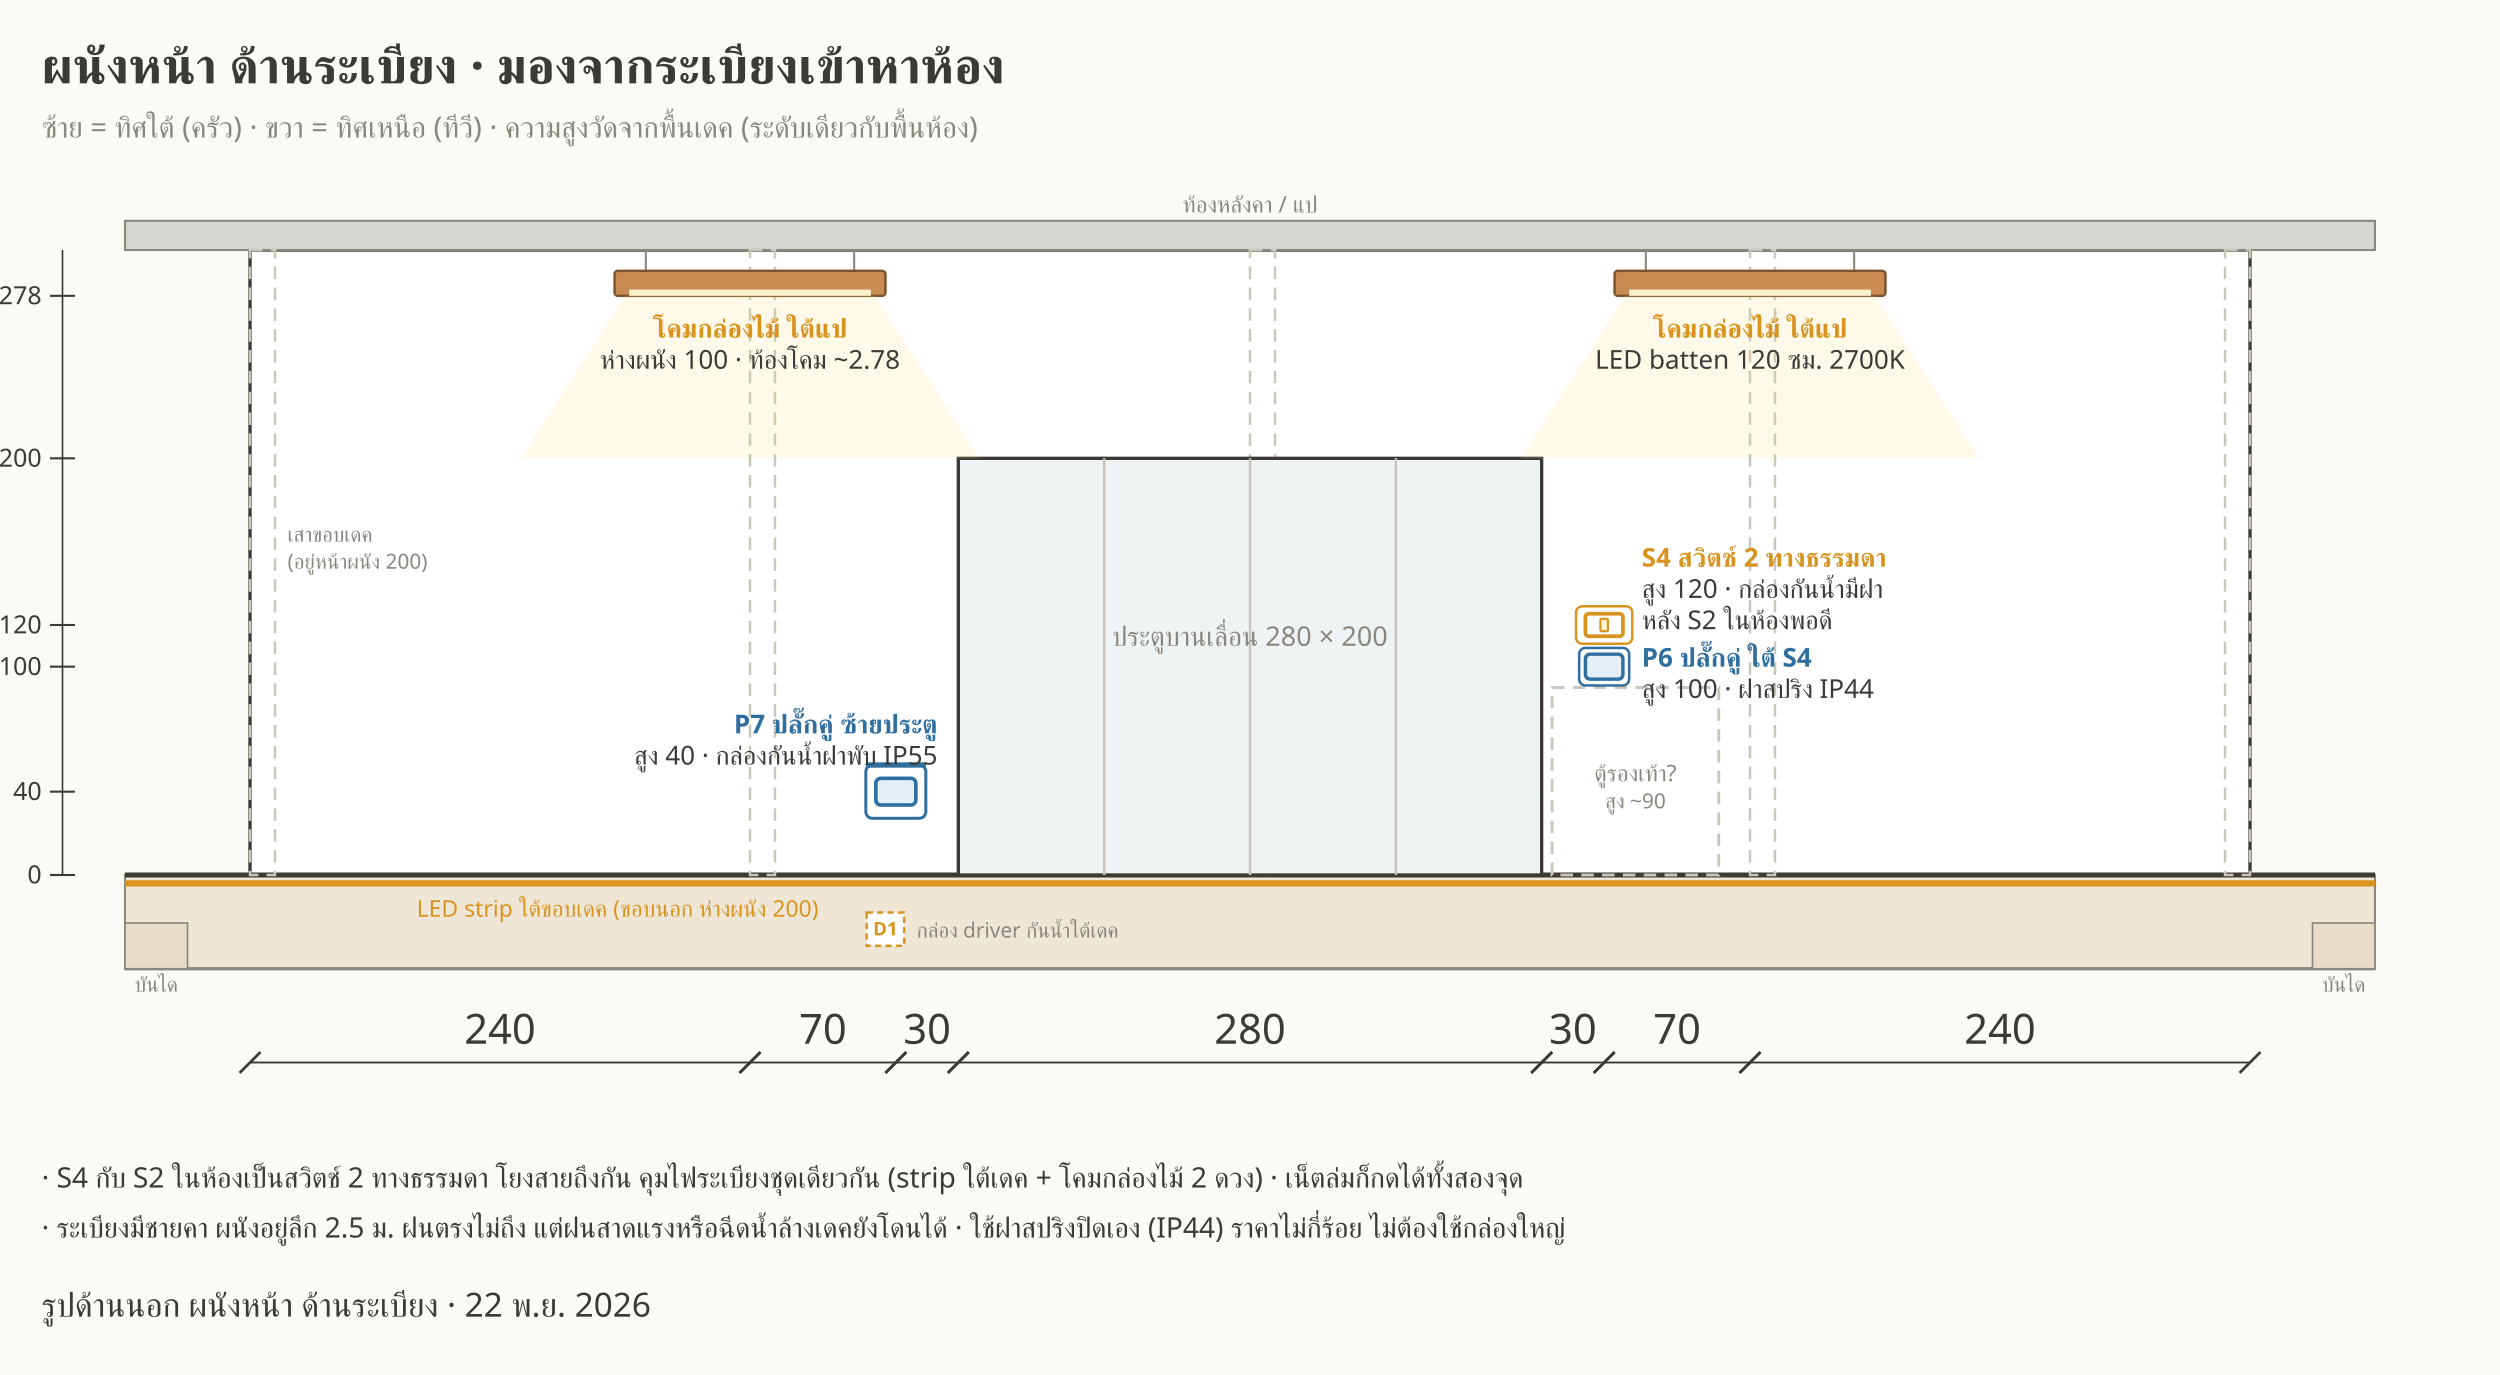
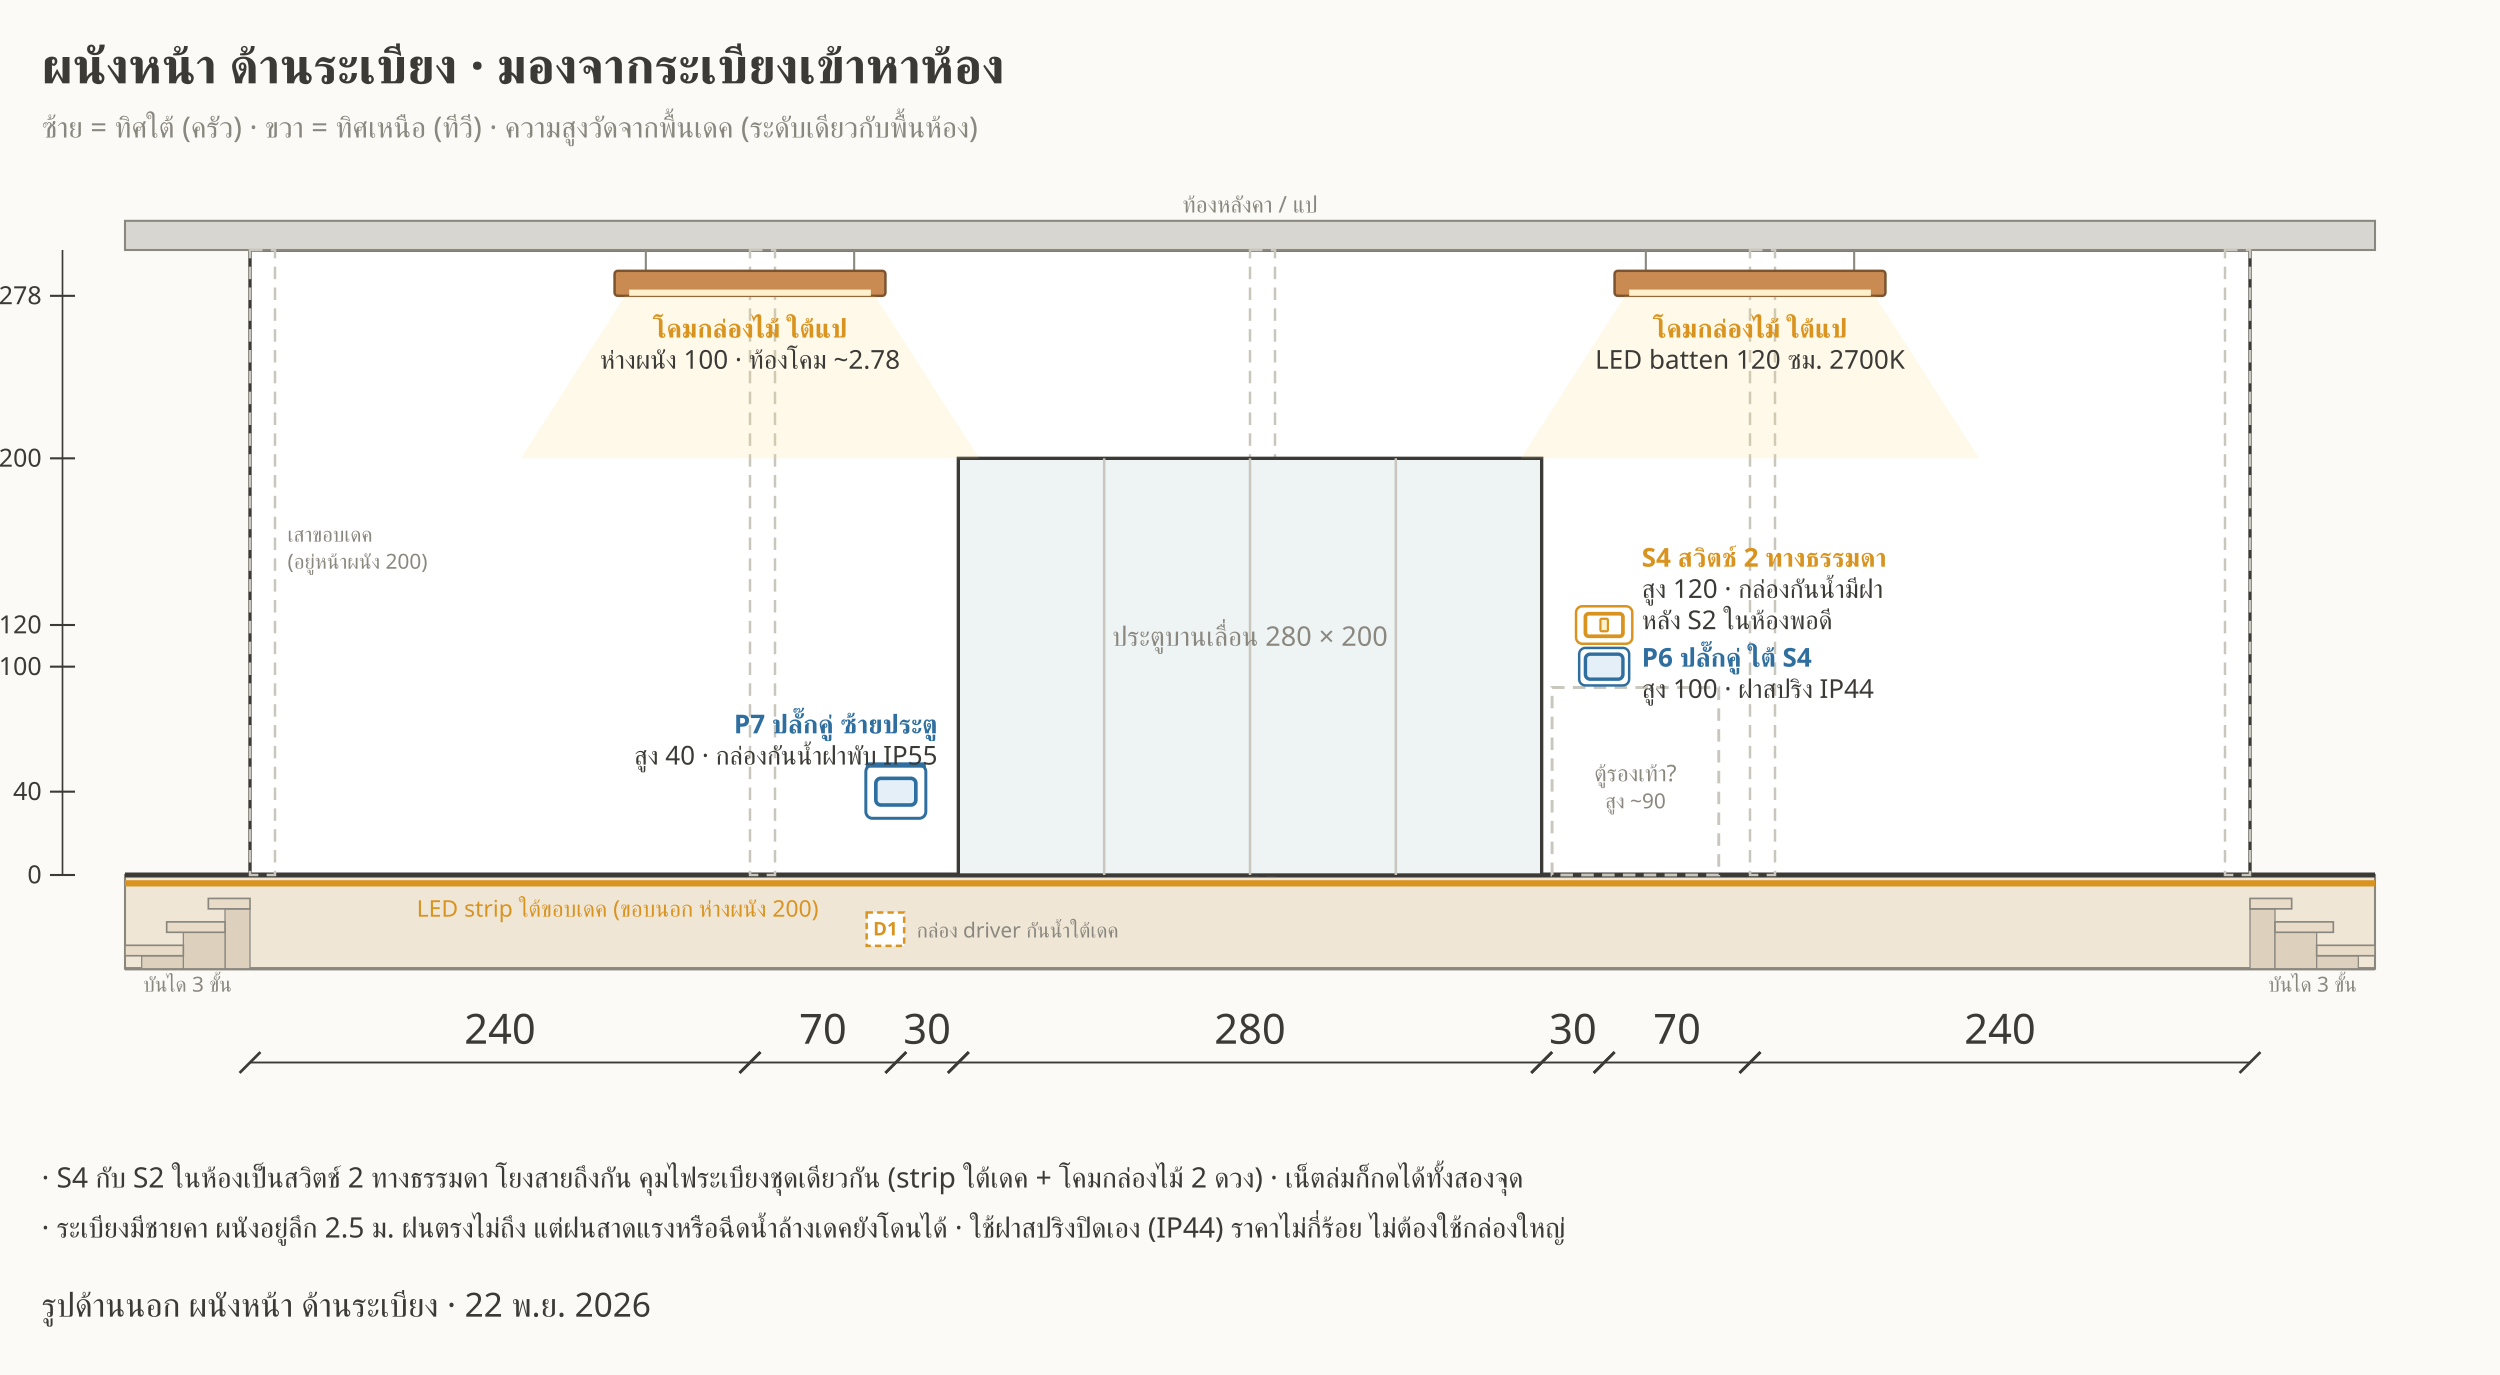
<svg xmlns="http://www.w3.org/2000/svg" viewBox="-120 -420 1200 660" width="1200" height="660" font-family="Leelawadee UI, Tahoma, sans-serif">
  <defs />
  <rect x="-120" y="-420" width="1200" height="660" fill="#fbfaf6" />
  <text x="-100" y="-380" font-size="24" font-weight="600" text-anchor="start" fill="#3b3a36">ผนังหน้า ด้านระเบียง · มองจากระเบียงเข้าหาห้อง</text>
  <text x="-100" y="-354" font-size="14" font-weight="400" text-anchor="start" fill="#8a877f">ซ้าย = ทิศใต้ (ครัว) · ขวา = ทิศเหนือ (ทีวี) · ความสูงวัดจากพื้นเดค (ระดับเดียวกับพื้นห้อง)</text>
  <rect x="0" y="-300" width="960" height="300" fill="#ffffff" stroke="#3b3a36" stroke-width="1.6" />
  <rect x="-60" y="-314" width="1080" height="14" fill="#d8d6d0" stroke="#8a877f" stroke-width="1" />
  <text x="480" y="-318" font-size="11" font-weight="400" text-anchor="middle" fill="#8a877f">ท้องหลังคา / แป</text>
  <rect x="-60" y="0" width="1080" height="45" fill="#efe6d6" stroke="#8a877f" stroke-width="1" />
  <line x1="-60" y1="0" x2="1020" y2="0" stroke="#3b3a36" stroke-width="2.4" />
  <line x1="-60" y1="45" x2="1020" y2="45" stroke="#8a877f" stroke-width="1.6" />
-   <rect x="-60" y="23" width="30" height="22" fill="#e8dcc8" stroke="#8a877f" stroke-width="0.8" />
-   <rect x="990" y="23" width="30" height="22" fill="#e8dcc8" stroke="#8a877f" stroke-width="0.8" />
-   <text x="-45" y="56" font-size="10" font-weight="400" text-anchor="middle" fill="#8a877f">บันได</text>
-   <text x="1005" y="56" font-size="10" font-weight="400" text-anchor="middle" fill="#8a877f">บันได</text>
+   <rect x="-12" y="16.25" width="12" height="28.75" fill="#ddd0bc" stroke="#8a877f" stroke-width="0.6" />
+   <rect x="-20" y="11.25" width="20" height="5" fill="#e8dcc8" stroke="#8a877f" stroke-width="0.8" />
+   <rect x="-32" y="27.5" width="20" height="17.5" fill="#ddd0bc" stroke="#8a877f" stroke-width="0.6" />
+   <rect x="-40" y="22.5" width="28" height="5" fill="#e8dcc8" stroke="#8a877f" stroke-width="0.8" />
+   <rect x="-52" y="38.75" width="20" height="6.25" fill="#ddd0bc" stroke="#8a877f" stroke-width="0.6" />
+   <rect x="-60" y="33.75" width="28" height="5" fill="#e8dcc8" stroke="#8a877f" stroke-width="0.8" />
+   <rect x="960" y="16.25" width="12" height="28.75" fill="#ddd0bc" stroke="#8a877f" stroke-width="0.6" />
+   <rect x="960" y="11.25" width="20" height="5" fill="#e8dcc8" stroke="#8a877f" stroke-width="0.8" />
+   <rect x="972" y="27.5" width="20" height="17.5" fill="#ddd0bc" stroke="#8a877f" stroke-width="0.6" />
+   <rect x="972" y="22.5" width="28" height="5" fill="#e8dcc8" stroke="#8a877f" stroke-width="0.8" />
+   <rect x="992" y="38.75" width="20" height="6.25" fill="#ddd0bc" stroke="#8a877f" stroke-width="0.6" />
+   <rect x="992" y="33.75" width="28" height="5" fill="#e8dcc8" stroke="#8a877f" stroke-width="0.8" />
+   <text x="-30" y="56" font-size="10" font-weight="400" text-anchor="middle" fill="#8a877f">บันได 3 ขั้น</text>
+   <text x="990" y="56" font-size="10" font-weight="400" text-anchor="middle" fill="#8a877f">บันได 3 ขั้น</text>
  <line x1="-60" y1="4" x2="1020" y2="4" stroke="#d9931f" stroke-width="3" />
  <text x="80" y="20" font-size="11" font-weight="400" text-anchor="start" fill="#d9931f">LED strip ใต้ขอบเดค (ขอบนอก ห่างผนัง 200)</text>
  <rect x="296" y="18" width="18" height="16" fill="#fff" stroke="#d9931f" stroke-width="1.2" stroke-dasharray="3 2" />
  <text x="305" y="29" font-size="9" font-weight="600" text-anchor="middle" fill="#d9931f">D1</text>
  <text x="320" y="30" font-size="10" font-weight="400" text-anchor="start" fill="#8a877f">กล่อง driver กันน้ำใต้เดค</text>
  <rect x="0" y="-300" width="12" height="300" fill="none" stroke="#c9c6bd" stroke-width="1.2" stroke-dasharray="6 4" />
  <rect x="240" y="-300" width="12" height="300" fill="none" stroke="#c9c6bd" stroke-width="1.2" stroke-dasharray="6 4" />
  <rect x="480" y="-300" width="12" height="300" fill="none" stroke="#c9c6bd" stroke-width="1.2" stroke-dasharray="6 4" />
  <rect x="720" y="-300" width="12" height="300" fill="none" stroke="#c9c6bd" stroke-width="1.2" stroke-dasharray="6 4" />
  <rect x="948" y="-300" width="12" height="300" fill="none" stroke="#c9c6bd" stroke-width="1.2" stroke-dasharray="6 4" />
  <text x="18" y="-160" font-size="10" font-weight="400" text-anchor="start" fill="#8a877f">เสาขอบเดค</text>
  <text x="18" y="-147" font-size="10" font-weight="400" text-anchor="start" fill="#8a877f">(อยู่หน้าผนัง 200)</text>
  <rect x="340" y="-200" width="280" height="200" fill="#eef3f4" stroke="#3b3a36" stroke-width="1.6" />
  <line x1="410" y1="-200" x2="410" y2="0" stroke="#c9c6bd" stroke-width="1.2" />
  <line x1="480" y1="-200" x2="480" y2="0" stroke="#c9c6bd" stroke-width="1.2" />
  <line x1="550" y1="-200" x2="550" y2="0" stroke="#c9c6bd" stroke-width="1.2" />
  <text x="480" y="-110" font-size="13" font-weight="400" text-anchor="middle" fill="#8a877f">ประตูบานเลื่อน 280 × 200</text>
  <line x1="190" y1="-300" x2="190" y2="-290" stroke="#8a877f" stroke-width="1" />
  <line x1="290" y1="-300" x2="290" y2="-290" stroke="#8a877f" stroke-width="1" />
  <rect x="175" y="-290" width="130" height="12" rx="1.5" fill="#c98b52" stroke="#7d5430" stroke-width="1.2" />
  <rect x="182" y="-281" width="116" height="3" fill="#fff1cc" />
  <path d="M180 -278 L130 -200 L350 -200 L300 -278 Z" fill="#ffd77a" fill-opacity="0.16" />
  <line x1="670" y1="-300" x2="670" y2="-290" stroke="#8a877f" stroke-width="1" />
  <line x1="770" y1="-300" x2="770" y2="-290" stroke="#8a877f" stroke-width="1" />
  <rect x="655" y="-290" width="130" height="12" rx="1.5" fill="#c98b52" stroke="#7d5430" stroke-width="1.2" />
  <rect x="662" y="-281" width="116" height="3" fill="#fff1cc" />
  <path d="M660 -278 L610 -200 L830 -200 L780 -278 Z" fill="#ffd77a" fill-opacity="0.16" />
  <text x="240" y="-258" font-size="12.5" font-weight="600" text-anchor="middle" fill="#d9931f">โคมกล่องไม้ ใต้แป</text>
  <text x="240" y="-243" font-size="12.5" font-weight="400" text-anchor="middle" fill="#3b3a36">ห่างผนัง 100 · ท้องโคม ~2.78</text>
  <text x="720" y="-258" font-size="12.5" font-weight="600" text-anchor="middle" fill="#d9931f">โคมกล่องไม้ ใต้แป</text>
  <text x="720" y="-243" font-size="12.5" font-weight="400" text-anchor="middle" fill="#3b3a36">LED batten 120 ซม. 2700K</text>
  <g transform="translate(650 -120) scale(1.5) translate(-650 120)">
    <rect x="644" y="-123.6" width="12" height="7.2" rx="1" fill="#fff" stroke="#d9931f" stroke-width="1.2" />
    <rect x="648.8" y="-122" width="2.4" height="4" rx="0.4" fill="#fff1cc" stroke="#d9931f" stroke-width="0.7" />
    <rect x="641" y="-126" width="18" height="12" rx="2" fill="none" stroke="#d9931f" stroke-width="0.8" />
  </g>
  <text x="668" y="-148" font-size="12.5" font-weight="600" text-anchor="start" fill="#d9931f">S4 สวิตช์ 2 ทางธรรมดา</text>
  <text x="668" y="-133" font-size="12.5" font-weight="400" text-anchor="start" fill="#3b3a36">สูง 120 · กล่องกันน้ำมีฝา</text>
  <text x="668" y="-118" font-size="12.5" font-weight="400" text-anchor="start" fill="#3b3a36">หลัง S2 ในห้องพอดี</text>
  <rect x="625" y="-90" width="80" height="90" fill="none" stroke="#c9c6bd" stroke-width="1.4" stroke-dasharray="6 4" />
  <text x="665" y="-45" font-size="11" font-weight="400" text-anchor="middle" fill="#8a877f">ตู้รองเท้า?</text>
  <text x="665" y="-32" font-size="10" font-weight="400" text-anchor="middle" fill="#8a877f">สูง ~90</text>
  <g transform="translate(650 -100) scale(1.5) translate(-650 100)">
    <rect x="644" y="-104" width="12" height="8" rx="1.5" fill="#e4eff8" stroke="#2f6f9f" stroke-width="1.1" />
    <rect x="642" y="-106" width="16" height="12" rx="2" fill="none" stroke="#2f6f9f" stroke-width="0.8" />
  </g>
  <text x="668" y="-100" font-size="12.5" font-weight="600" text-anchor="start" fill="#2f6f9f">P6 ปลั๊กคู่ ใต้ S4</text>
  <text x="668" y="-85" font-size="12.5" font-weight="400" text-anchor="start" fill="#3b3a36">สูง 100 · ฝาสปริง IP44</text>
  <g transform="translate(310 -40) scale(1.6) translate(-310 40)">
    <rect x="304" y="-44" width="12" height="8" rx="1.5" fill="#e4eff8" stroke="#2f6f9f" stroke-width="1.1" />
    <rect x="301" y="-48" width="18" height="16" rx="2" fill="none" stroke="#2f6f9f" stroke-width="0.9" />
    <line x1="301" y1="-48" x2="319" y2="-48" stroke="#2f6f9f" stroke-width="1.6" />
  </g>
  <text x="330" y="-68" font-size="12.5" font-weight="600" text-anchor="end" fill="#2f6f9f">P7 ปลั๊กคู่ ซ้ายประตู</text>
  <text x="330" y="-53" font-size="12.5" font-weight="400" text-anchor="end" fill="#3b3a36">สูง 40 · กล่องกันน้ำฝาพับ IP55</text>
  <line x1="-96" y1="0" x2="-84" y2="0" stroke="#3b3a36" stroke-width="1" />
  <text x="-100" y="4" font-size="12" font-weight="400" text-anchor="end" fill="#3b3a36">0</text>
  <line x1="-96" y1="-40" x2="-84" y2="-40" stroke="#3b3a36" stroke-width="1" />
  <text x="-100" y="-36" font-size="12" font-weight="400" text-anchor="end" fill="#3b3a36">40</text>
  <line x1="-96" y1="-100" x2="-84" y2="-100" stroke="#3b3a36" stroke-width="1" />
  <text x="-100" y="-96" font-size="12" font-weight="400" text-anchor="end" fill="#3b3a36">100</text>
  <line x1="-96" y1="-120" x2="-84" y2="-120" stroke="#3b3a36" stroke-width="1" />
  <text x="-100" y="-116" font-size="12" font-weight="400" text-anchor="end" fill="#3b3a36">120</text>
  <line x1="-96" y1="-200" x2="-84" y2="-200" stroke="#3b3a36" stroke-width="1" />
  <text x="-100" y="-196" font-size="12" font-weight="400" text-anchor="end" fill="#3b3a36">200</text>
  <line x1="-96" y1="-278" x2="-84" y2="-278" stroke="#3b3a36" stroke-width="1" />
  <text x="-100" y="-274" font-size="12" font-weight="400" text-anchor="end" fill="#3b3a36">278</text>
  <line x1="-90" y1="0" x2="-90" y2="-300" stroke="#3b3a36" stroke-width="0.8" />
  <g>
    <line x1="0" y1="90" x2="240" y2="90" stroke="#3b3a36" stroke-width="0.9" />
    <line x1="-5" y1="95" x2="5" y2="85" stroke="#3b3a36" stroke-width="1.3" />
    <line x1="235" y1="95" x2="245" y2="85" stroke="#3b3a36" stroke-width="1.3" />
    <text x="120" y="81" font-size="20" font-weight="500" text-anchor="middle" fill="#3b3a36">240</text>
  </g>
  <g>
    <line x1="240" y1="90" x2="310" y2="90" stroke="#3b3a36" stroke-width="0.9" />
    <line x1="235" y1="95" x2="245" y2="85" stroke="#3b3a36" stroke-width="1.3" />
    <line x1="305" y1="95" x2="315" y2="85" stroke="#3b3a36" stroke-width="1.3" />
    <text x="275" y="81" font-size="20" font-weight="500" text-anchor="middle" fill="#3b3a36">70</text>
  </g>
  <g>
    <line x1="310" y1="90" x2="340" y2="90" stroke="#3b3a36" stroke-width="0.9" />
    <line x1="305" y1="95" x2="315" y2="85" stroke="#3b3a36" stroke-width="1.3" />
    <line x1="335" y1="95" x2="345" y2="85" stroke="#3b3a36" stroke-width="1.3" />
    <text x="325" y="81" font-size="20" font-weight="500" text-anchor="middle" fill="#3b3a36">30</text>
  </g>
  <g>
    <line x1="340" y1="90" x2="620" y2="90" stroke="#3b3a36" stroke-width="0.9" />
    <line x1="335" y1="95" x2="345" y2="85" stroke="#3b3a36" stroke-width="1.3" />
    <line x1="615" y1="95" x2="625" y2="85" stroke="#3b3a36" stroke-width="1.3" />
    <text x="480" y="81" font-size="20" font-weight="500" text-anchor="middle" fill="#3b3a36">280</text>
  </g>
  <g>
    <line x1="620" y1="90" x2="650" y2="90" stroke="#3b3a36" stroke-width="0.9" />
    <line x1="615" y1="95" x2="625" y2="85" stroke="#3b3a36" stroke-width="1.3" />
    <line x1="645" y1="95" x2="655" y2="85" stroke="#3b3a36" stroke-width="1.3" />
    <text x="635" y="81" font-size="20" font-weight="500" text-anchor="middle" fill="#3b3a36">30</text>
  </g>
  <g>
    <line x1="650" y1="90" x2="720" y2="90" stroke="#3b3a36" stroke-width="0.9" />
    <line x1="645" y1="95" x2="655" y2="85" stroke="#3b3a36" stroke-width="1.3" />
    <line x1="715" y1="95" x2="725" y2="85" stroke="#3b3a36" stroke-width="1.3" />
    <text x="685" y="81" font-size="20" font-weight="500" text-anchor="middle" fill="#3b3a36">70</text>
  </g>
  <g>
    <line x1="720" y1="90" x2="960" y2="90" stroke="#3b3a36" stroke-width="0.9" />
    <line x1="715" y1="95" x2="725" y2="85" stroke="#3b3a36" stroke-width="1.3" />
    <line x1="955" y1="95" x2="965" y2="85" stroke="#3b3a36" stroke-width="1.3" />
    <text x="840" y="81" font-size="20" font-weight="500" text-anchor="middle" fill="#3b3a36">240</text>
  </g>
  <text x="-100" y="150" font-size="13.5" font-weight="400" text-anchor="start" fill="#3b3a36">· S4 กับ S2 ในห้องเป็นสวิตช์ 2 ทางธรรมดา โยงสายถึงกัน คุมไฟระเบียงชุดเดียวกัน (strip ใต้เดค + โคมกล่องไม้ 2 ดวง) · เน็ตล่มก็กดได้ทั้งสองจุด</text>
  <text x="-100" y="174" font-size="13.5" font-weight="400" text-anchor="start" fill="#3b3a36">· ระเบียงมีชายคา ผนังอยู่ลึก 2.5 ม. ฝนตรงไม่ถึง แต่ฝนสาดแรงหรือฉีดน้ำล้างเดคยังโดนได้ · ใช้ฝาสปริงปิดเอง (IP44) ราคาไม่กี่ร้อย ไม่ต้องใช้กล่องใหญ่</text>
  <text x="-100" y="212" font-size="16" font-weight="400" text-anchor="start" fill="#3b3a36">รูปด้านนอก ผนังหน้า ด้านระเบียง · 22 พ.ย. 2026</text>
</svg>
